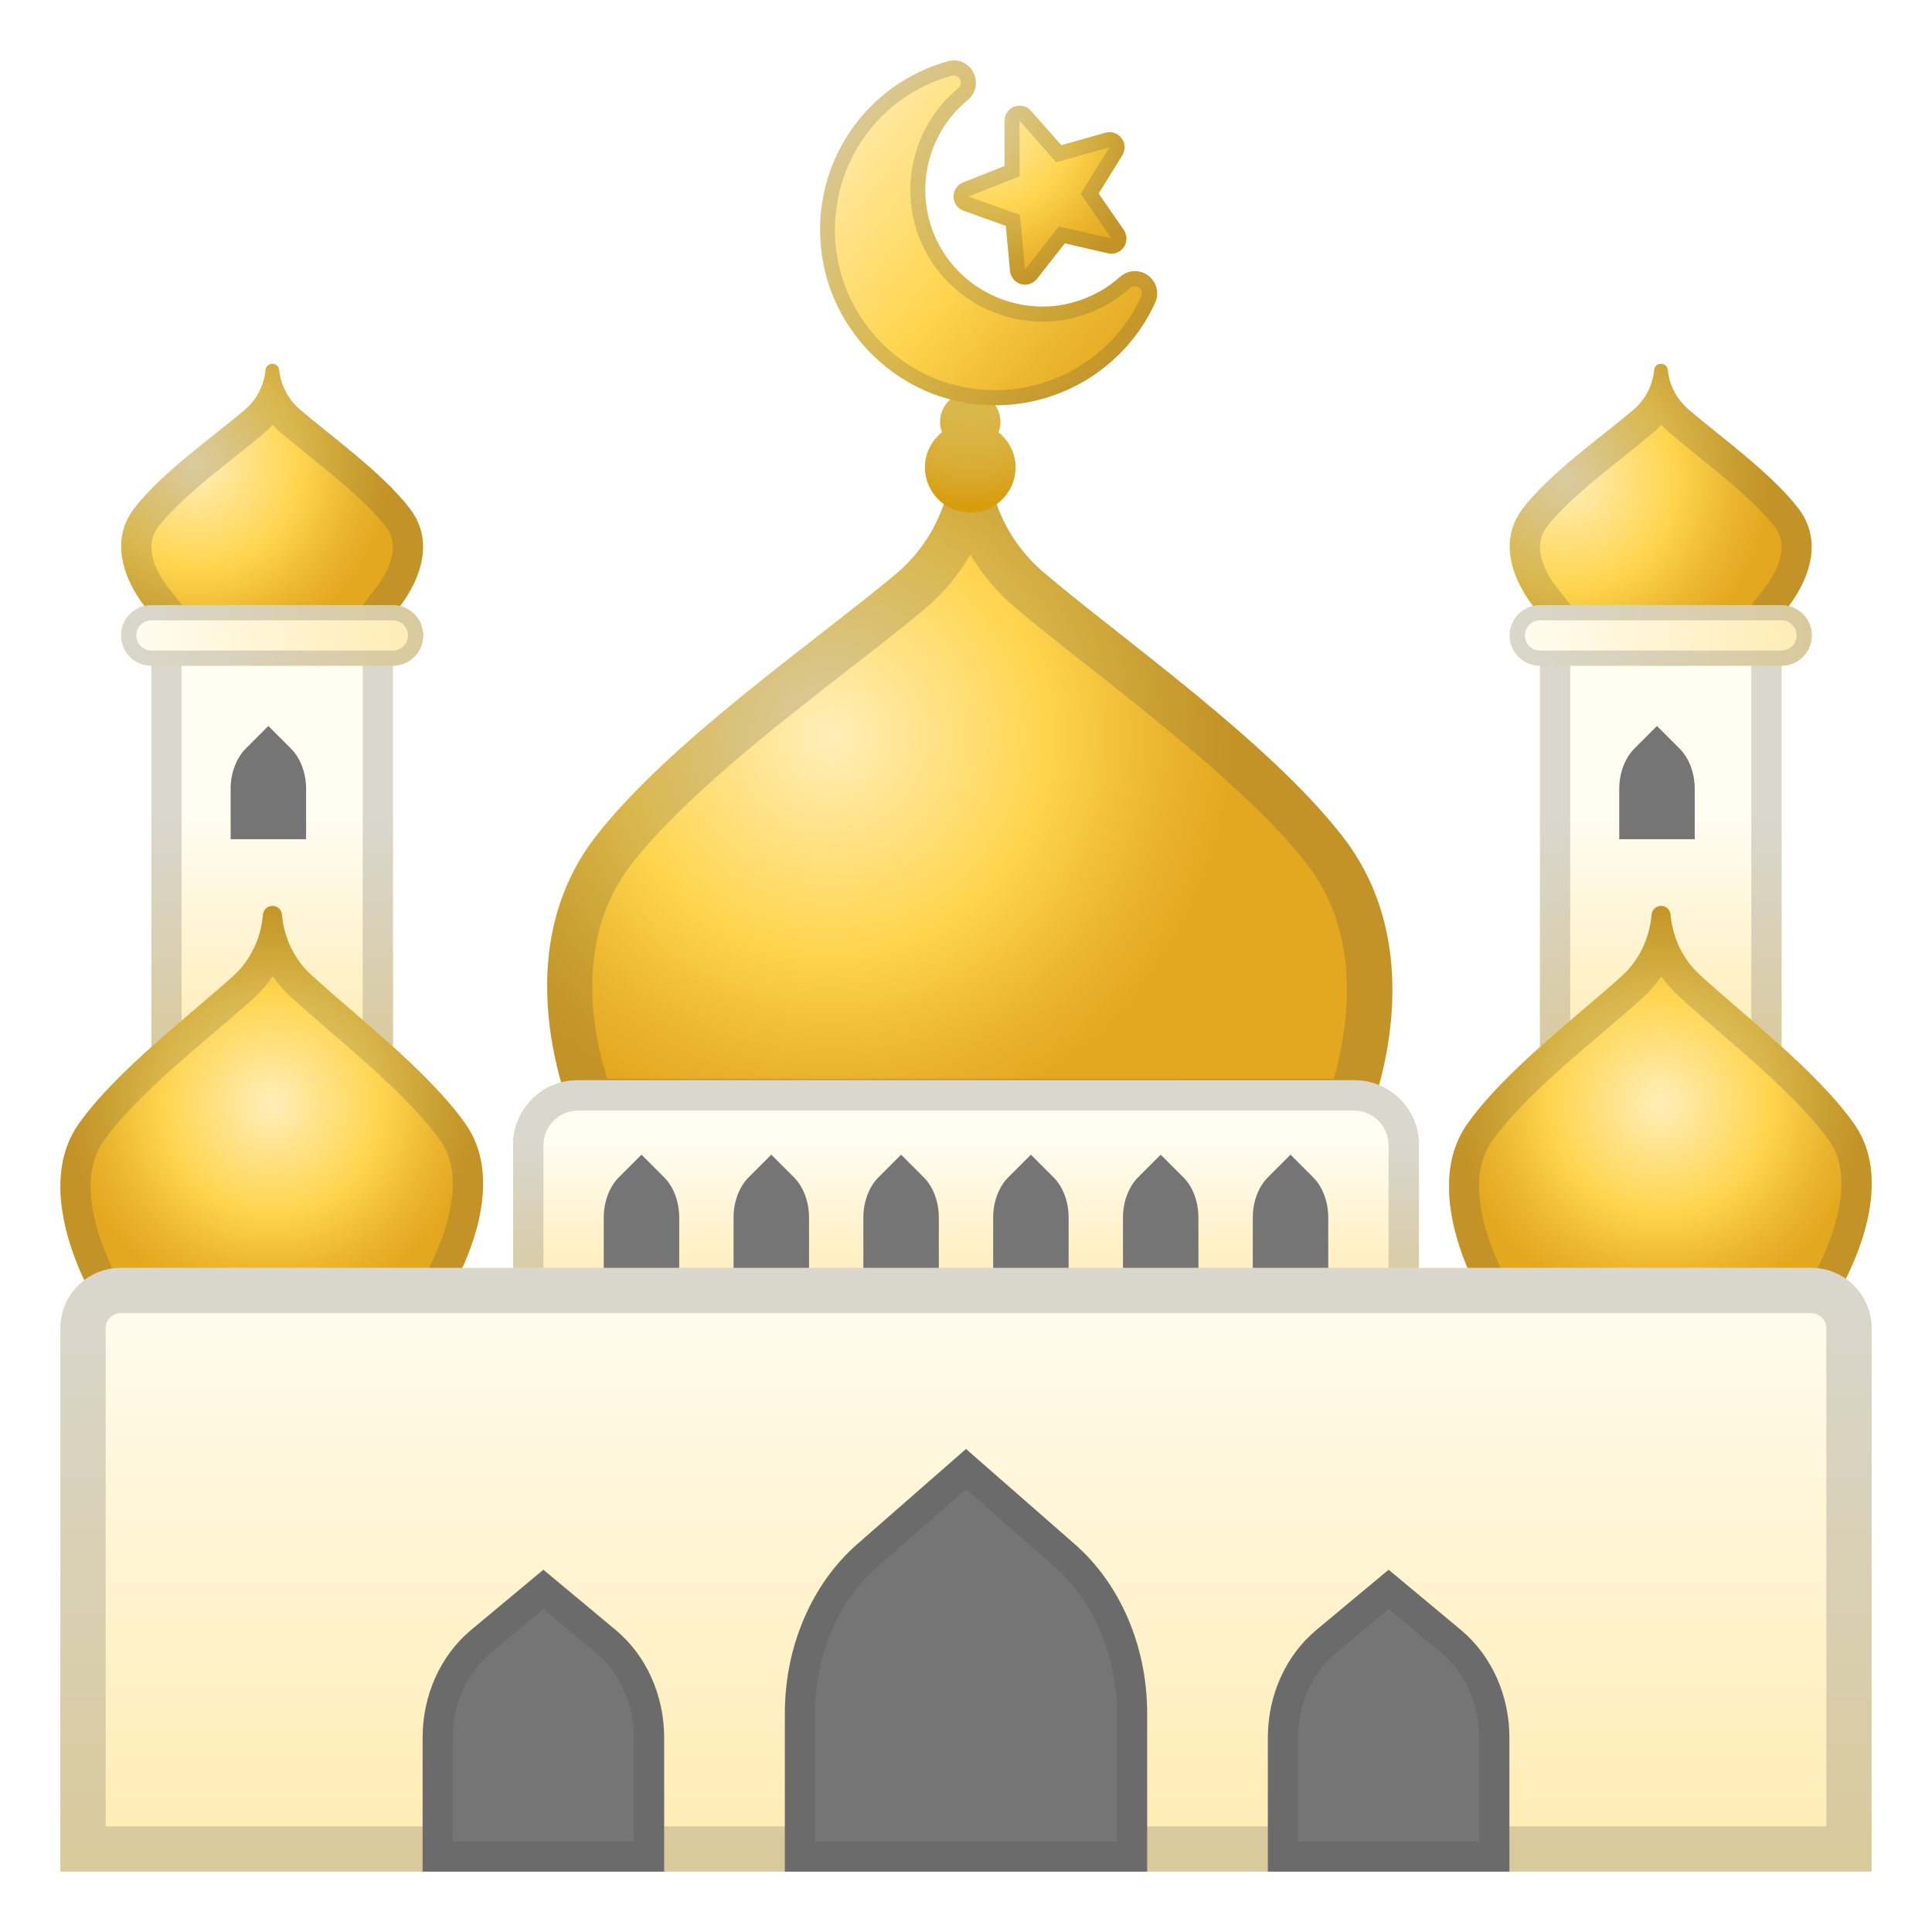
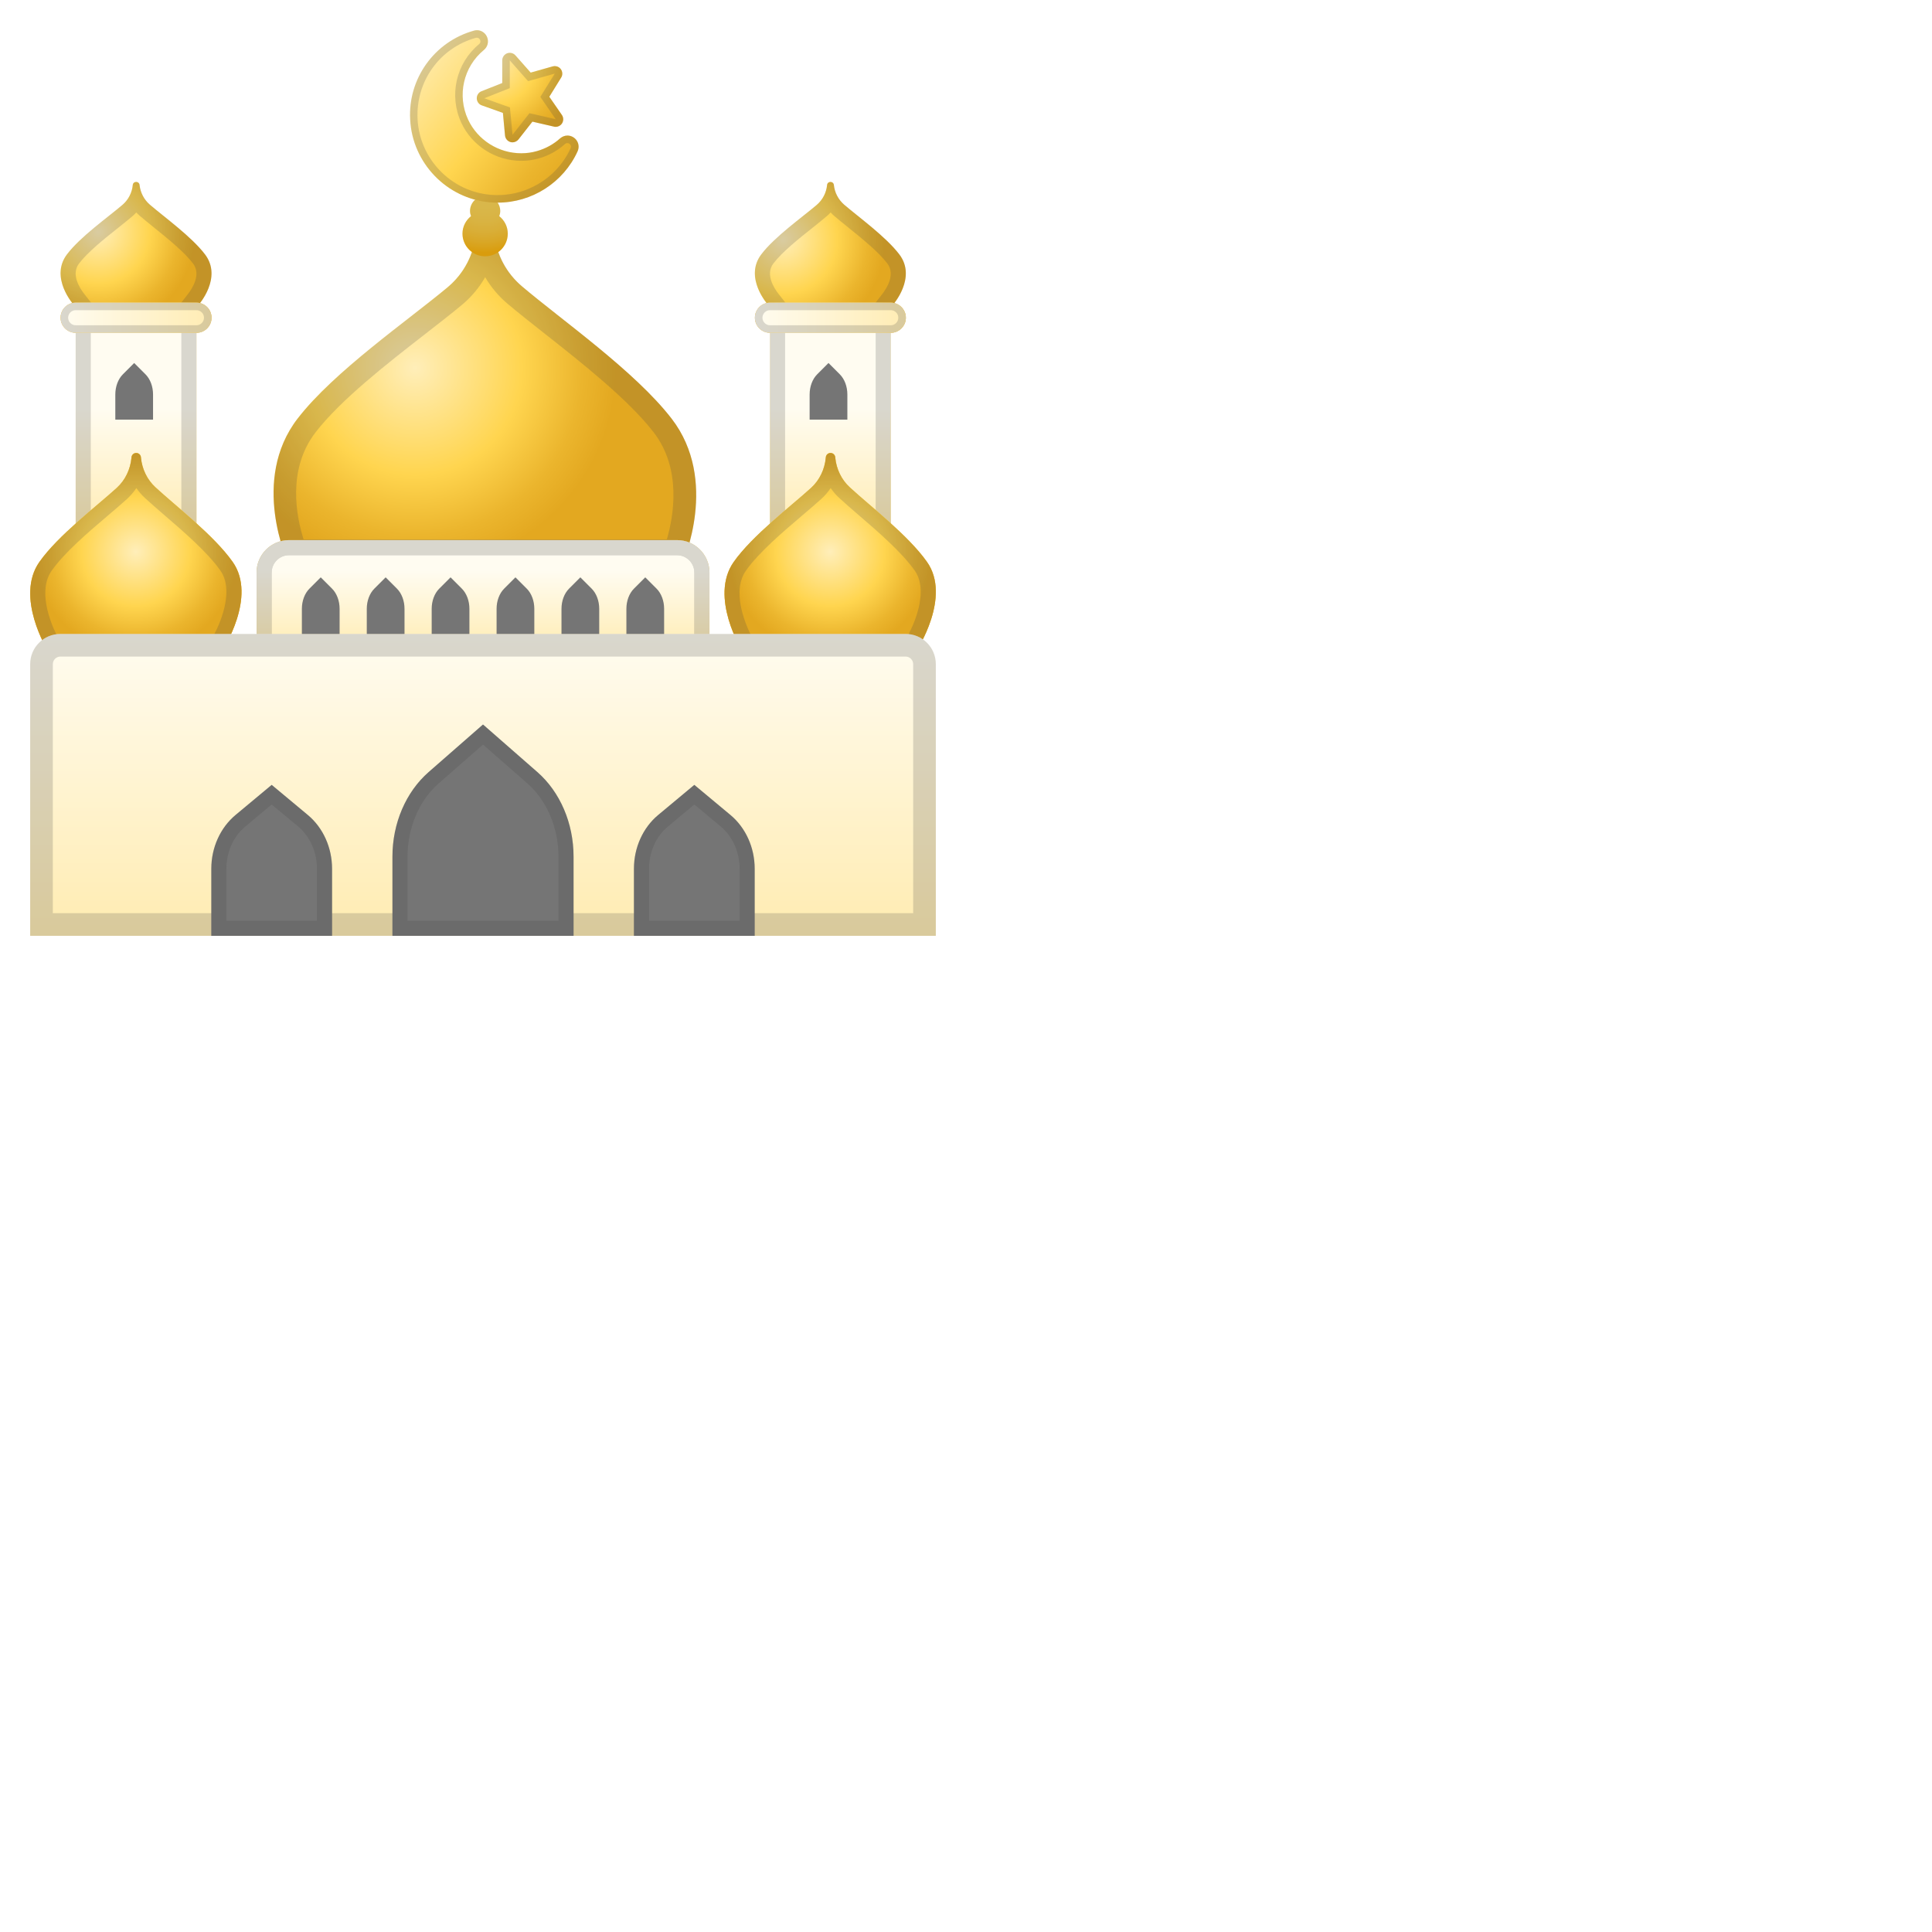
- <svg xmlns="http://www.w3.org/2000/svg" width="128" height="128" preserveAspectRatio="xMidYMid meet" viewBox="0 0 128 128" style="-ms-transform: rotate(360deg); -webkit-transform: rotate(360deg); transform: rotate(360deg);">
+ <svg xmlns="http://www.w3.org/2000/svg" width="128" height="128" preserveAspectRatio="xMidYMid meet" viewBox="0 0 128 128" style="-ms-transform: scale(0.5); -webkit-transform: scale(0.5); transform: scale(0.5)">
  <radialGradient id="IconifyId-1790f3e4c51-faec30-4730" cx="55" cy="48.75" r="26.669" gradientUnits="userSpaceOnUse">
    <stop stop-color="#FFEEB9" offset="0" />
    <stop stop-color="#FFD54F" offset=".531" />
    <stop stop-color="#EBB52D" offset=".831" />
    <stop stop-color="#E3A820" offset="1" />
  </radialGradient>
  <path d="M90.48 74.48s4.84-10.82-1.5-19.02c-4.84-6.27-14.58-13.07-19.82-17.52a10.53 10.53 0 0 1-3.68-6.89v-.03c-.15-1.42-2.29-1.41-2.43.01c-.27 2.72-1.6 5.25-3.74 7.03c-5.3 4.42-15.05 11.15-19.87 17.39c-6.33 8.2-1.29 19.02-1.29 19.02h52.33z" fill="url(#IconifyId-1790f3e4c51-faec30-4730)" />
  <radialGradient id="IconifyId-1790f3e4c51-faec30-4731" cx="64.167" cy="25" r="8.439" gradientUnits="userSpaceOnUse">
    <stop stop-color="#FFD54F" offset="0" />
    <stop stop-color="#FFD44C" offset=".304" />
    <stop stop-color="#FFD043" offset=".508" />
    <stop stop-color="#FFC934" offset=".682" />
    <stop stop-color="#FFC01F" offset=".839" />
    <stop stop-color="#FFB504" offset=".984" />
    <stop stop-color="#FFB300" offset="1" />
  </radialGradient>
  <path d="M67.28 30.96c0 1.66-1.34 3-3 3s-3-1.34-3-3c0-.94.44-1.77 1.13-2.32c-.08-.21-.13-.44-.13-.68c0-1.1.9-2 2-2s2 .9 2 2c0 .24-.05.46-.13.68c.69.55 1.13 1.38 1.13 2.32z" fill="url(#IconifyId-1790f3e4c51-faec30-4731)" />
  <path d="M64.29 36.73c.77 1.32 1.76 2.5 2.93 3.49c1.42 1.2 3.14 2.56 4.97 4c4.93 3.89 11.07 8.73 14.42 13.06c3.77 4.89 2.63 11.17 1.75 14.19H40.23c-.95-2.99-2.22-9.26 1.59-14.19c3.35-4.33 9.54-9.15 14.52-13.02c1.8-1.4 3.5-2.72 4.9-3.89a13.48 13.48 0 0 0 3.05-3.64m-.01-10.77c-1.1 0-2 .9-2 2c0 .24.05.46.13.68c-.68.55-1.13 1.38-1.13 2.32c0 1 .5 1.88 1.25 2.43c-.62 1.8-1.71 3.42-3.21 4.68c-5.3 4.42-15.05 11.15-19.87 17.39c-6.33 8.2-1.29 19.02-1.29 19.02h52.33s4.84-10.82-1.5-19.02c-4.84-6.27-14.58-13.07-19.82-17.52a10.546 10.546 0 0 1-3.13-4.55c.75-.55 1.25-1.42 1.25-2.42c0-.94-.44-1.77-1.13-2.32c.08-.21.13-.44.13-.68a2.023 2.023 0 0 0-2.01-2.01z" fill="#424242" opacity=".2" />
  <radialGradient id="IconifyId-1790f3e4c51-faec30-4732" cx="13" cy="30.75" r="12.906" gradientUnits="userSpaceOnUse">
    <stop stop-color="#FFEEB9" offset="0" />
    <stop stop-color="#FFD54F" offset=".531" />
    <stop stop-color="#EBB52D" offset=".831" />
    <stop stop-color="#E3A820" offset="1" />
  </radialGradient>
  <path d="M26.31 40.4s3.2-3.59.86-6.68c-1.79-2.36-5.38-4.93-7.32-6.6a4.005 4.005 0 0 1-1.36-2.6v-.01c-.06-.54-.85-.53-.9 0a3.97 3.97 0 0 1-1.38 2.65c-1.96 1.67-5.56 4.2-7.34 6.55c-2.33 3.09.9 6.69.9 6.69h16.54z" fill="url(#IconifyId-1790f3e4c51-faec30-4732)" />
  <radialGradient id="IconifyId-1790f3e4c51-faec30-4733" cx="64.153" cy="71.137" r="14.43" gradientTransform="matrix(0 1 -3.1312 0 286.89 6.984)" gradientUnits="userSpaceOnUse">
    <stop stop-color="#FFECB3" offset=".004" />
    <stop stop-color="#FFDD71" offset=".63" />
    <stop stop-color="#FFD54F" offset="1" />
  </radialGradient>
  <path d="M94 88.43H34V75.86a4.29 4.29 0 0 1 4.29-4.29h51.43a4.29 4.29 0 0 1 4.29 4.29v12.57z" fill="url(#IconifyId-1790f3e4c51-faec30-4733)" />
  <linearGradient id="IconifyId-1790f3e4c51-faec30-4734" x1="64" x2="64" y1="86.181" y2="75.634" gradientUnits="userSpaceOnUse">
    <stop stop-color="#FFECB3" offset=".004" />
    <stop stop-color="#FFFCF1" offset="1" />
  </linearGradient>
  <path d="M94 88.43H34V75.86a4.29 4.29 0 0 1 4.29-4.29h51.43a4.29 4.29 0 0 1 4.29 4.29v12.57z" fill="url(#IconifyId-1790f3e4c51-faec30-4734)" />
  <g fill="#424242" opacity=".2">
    <path d="M89.71 73.57c1.26 0 2.29 1.03 2.29 2.29v10.57H36V75.86c0-1.26 1.03-2.29 2.29-2.29h51.42m0-2H38.29A4.29 4.29 0 0 0 34 75.86v12.57h60V75.86a4.29 4.29 0 0 0-4.29-4.29z" />
    <path d="M89.71 73.57c1.26 0 2.29 1.03 2.29 2.29v10.57H36V75.86c0-1.26 1.03-2.29 2.29-2.29h51.42m0-2H38.29A4.29 4.29 0 0 0 34 75.86v12.57h60V75.86a4.29 4.29 0 0 0-4.29-4.29z" />
  </g>
  <radialGradient id="IconifyId-1790f3e4c51-faec30-4735" cx="17.444" cy="46.271" r="33.177" gradientTransform="matrix(0 1 -.5074 0 40.92 28.827)" gradientUnits="userSpaceOnUse">
    <stop stop-color="#FFECB3" offset="0" />
    <stop stop-color="#FFEAAB" offset=".166" />
    <stop stop-color="#FFE595" offset=".424" />
    <stop stop-color="#FFDD72" offset=".74" />
    <stop stop-color="#FFD54F" offset="1" />
  </radialGradient>
  <path fill="url(#IconifyId-1790f3e4c51-faec30-4735)" d="M10.03 44.07h16v40h-16z" />
  <linearGradient id="IconifyId-1790f3e4c51-faec30-4736" x1="18.028" x2="18.028" y1="70.438" y2="54.099" gradientUnits="userSpaceOnUse">
    <stop stop-color="#FFECB3" offset=".004" />
    <stop stop-color="#FFFCF1" offset="1" />
  </linearGradient>
  <path fill="url(#IconifyId-1790f3e4c51-faec30-4736)" d="M10.03 44.07h16v40h-16z" />
  <path d="M18.06 28.15c.15.16.31.32.49.47c.53.46 1.18.98 1.86 1.53c1.78 1.44 4 3.22 5.17 4.77c1.1 1.45-.1 3.29-.66 4.02l-1.89 2.43l3 .73h-2v39.96h-12V42.1h-2l3.05-.71l-1.93-2.46c-.57-.73-1.77-2.57-.68-4.01c1.17-1.54 3.41-3.32 5.21-4.75c.67-.53 1.3-1.04 1.83-1.49c.2-.16.38-.34.55-.53m-.01-4.05c-.21 0-.42.13-.45.4a3.97 3.97 0 0 1-1.38 2.65c-1.96 1.67-5.56 4.2-7.34 6.55c-1.99 2.63.04 5.61.7 6.45c-.88.21-1.55 1-1.55 1.94c0 1.1.9 2 2 2v39.96h16V44.1c1.1 0 2-.9 2-2c0-.94-.66-1.73-1.53-1.94c.64-.83 2.67-3.82.68-6.45c-1.79-2.36-5.38-4.93-7.32-6.6a4.005 4.005 0 0 1-1.36-2.6v-.01a.443.443 0 0 0-.45-.4z" fill="#424242" opacity=".2" />
  <radialGradient id="IconifyId-1790f3e4c51-faec30-4737" cx="18.083" cy="62.106" r="26.3" gradientUnits="userSpaceOnUse">
    <stop stop-color="#FFD54F" offset="0" />
    <stop stop-color="#FFD54F" offset=".531" />
    <stop stop-color="#FFC831" offset=".684" />
    <stop stop-color="#FFB90D" offset=".889" />
    <stop stop-color="#FFB300" offset="1" />
  </radialGradient>
  <path d="M29.47 86.17s4.64-7.08 1.36-11.72c-2.5-3.54-7.54-7.39-10.25-9.9c-1.08-1-1.75-2.39-1.9-3.89v-.02a.63.63 0 0 0-1.26.01c-.14 1.54-.83 2.97-1.93 3.98c-2.74 2.5-7.78 6.3-10.27 9.83c-3.27 4.64 1.09 11.72 1.09 11.72h23.16z" fill="url(#IconifyId-1790f3e4c51-faec30-4737)" />
  <radialGradient id="IconifyId-1790f3e4c51-faec30-4738" cx="18" cy="73.103" r="13.54" gradientUnits="userSpaceOnUse">
    <stop stop-color="#FFEEB9" offset="0" />
    <stop stop-color="#FFD54F" offset=".531" />
    <stop stop-color="#EBB52D" offset=".831" />
    <stop stop-color="#E3A820" offset="1" />
  </radialGradient>
  <path d="M29.47 86.17s4.64-7.08 1.36-11.72c-2.5-3.54-7.54-7.39-10.25-9.9c-1.08-1-1.75-2.39-1.9-3.89v-.02a.63.63 0 0 0-1.26.01c-.14 1.54-.83 2.97-1.93 3.98c-2.74 2.5-7.78 6.3-10.27 9.83c-3.27 4.64 1.09 11.72 1.09 11.72h23.16z" fill="url(#IconifyId-1790f3e4c51-faec30-4738)" />
  <path d="M18.07 64.67c.33.49.72.94 1.16 1.34c.74.68 1.63 1.45 2.58 2.27c2.53 2.18 5.69 4.9 7.39 7.32c1.74 2.46.26 6.43-.87 8.56H7.51c-.9-1.84-2.51-5.93-.65-8.56c1.7-2.41 4.89-5.12 7.44-7.29c.93-.79 1.81-1.54 2.55-2.21c.46-.43.87-.91 1.22-1.43m-.02-4.63c-.3 0-.59.2-.63.61c-.14 1.54-.83 2.97-1.93 3.98c-2.74 2.5-7.78 6.3-10.27 9.83c-3.27 4.64 1.09 11.72 1.09 11.72h23.16s4.64-7.08 1.36-11.72c-2.5-3.54-7.54-7.39-10.25-9.9c-1.08-1-1.75-2.39-1.9-3.89v-.02c-.04-.41-.33-.61-.63-.61z" fill="#424242" opacity=".2" />
  <radialGradient id="IconifyId-1790f3e4c51-faec30-4739" cx="103.75" cy="31.75" r="13.551" gradientUnits="userSpaceOnUse">
    <stop stop-color="#FFEEB9" offset="0" />
    <stop stop-color="#FFD54F" offset=".531" />
    <stop stop-color="#EBB52D" offset=".831" />
    <stop stop-color="#E3A820" offset="1" />
  </radialGradient>
  <path d="M118.31 40.4s3.2-3.59.86-6.68c-1.79-2.36-5.38-4.93-7.32-6.6a4.005 4.005 0 0 1-1.36-2.6v-.01c-.06-.54-.85-.53-.9 0a3.97 3.97 0 0 1-1.38 2.65c-1.96 1.67-5.56 4.2-7.34 6.55c-2.34 3.09.89 6.68.89 6.68h16.55z" fill="url(#IconifyId-1790f3e4c51-faec30-4739)" />
  <radialGradient id="IconifyId-1790f3e4c51-faec30-4740" cx="109.44" cy="46.271" r="33.177" gradientTransform="matrix(0 1 -.5074 0 132.92 -63.172)" gradientUnits="userSpaceOnUse">
    <stop stop-color="#FFECB3" offset="0" />
    <stop stop-color="#FFEAAB" offset=".166" />
    <stop stop-color="#FFE595" offset=".424" />
    <stop stop-color="#FFDD72" offset=".74" />
    <stop stop-color="#FFD54F" offset="1" />
  </radialGradient>
  <path fill="url(#IconifyId-1790f3e4c51-faec30-4740)" d="M102.03 44.07h16v40h-16z" />
  <linearGradient id="IconifyId-1790f3e4c51-faec30-4741" x1="110.03" x2="110.03" y1="70.438" y2="54.099" gradientUnits="userSpaceOnUse">
    <stop stop-color="#FFECB3" offset=".004" />
    <stop stop-color="#FFFCF1" offset="1" />
  </linearGradient>
  <path fill="url(#IconifyId-1790f3e4c51-faec30-4741)" d="M102.03 44.07h16v40h-16z" />
  <path d="M110.06 28.15c.15.16.31.32.49.47c.53.46 1.18.98 1.86 1.53c1.78 1.44 4 3.22 5.17 4.77c1.1 1.45-.1 3.29-.66 4.02l-1.89 2.43l3 .73h-2v39.96h-12V42.1h-2l3.05-.71l-1.93-2.46c-.57-.73-1.77-2.57-.68-4.01c1.17-1.54 3.41-3.32 5.21-4.75c.67-.53 1.3-1.04 1.83-1.49c.2-.16.38-.34.55-.53m-.01-4.05c-.21 0-.42.13-.45.4a3.97 3.97 0 0 1-1.38 2.65c-1.96 1.67-5.56 4.2-7.34 6.55c-1.99 2.63.04 5.61.7 6.45c-.88.21-1.55 1-1.55 1.94c0 1.1.9 2 2 2v39.96h16V44.1c1.1 0 2-.9 2-2c0-.94-.66-1.73-1.53-1.94c.64-.83 2.67-3.82.68-6.45c-1.79-2.36-5.38-4.93-7.32-6.6a4.005 4.005 0 0 1-1.36-2.6v-.01a.443.443 0 0 0-.45-.4z" fill="#424242" opacity=".2" />
  <radialGradient id="IconifyId-1790f3e4c51-faec30-4742" cx="110.08" cy="62.106" r="26.3" gradientUnits="userSpaceOnUse">
    <stop stop-color="#FFD54F" offset="0" />
    <stop stop-color="#FFD54F" offset=".531" />
    <stop stop-color="#FFC831" offset=".684" />
    <stop stop-color="#FFB90D" offset=".889" />
    <stop stop-color="#FFB300" offset="1" />
  </radialGradient>
  <path d="M121.47 86.17s4.64-7.08 1.36-11.72c-2.5-3.54-7.54-7.39-10.25-9.9c-1.08-1-1.75-2.39-1.9-3.89v-.02a.63.63 0 0 0-1.26.01c-.14 1.54-.83 2.97-1.93 3.98c-2.74 2.5-7.78 6.3-10.27 9.83c-3.27 4.64 1.09 11.72 1.09 11.72h23.16z" fill="url(#IconifyId-1790f3e4c51-faec30-4742)" />
  <radialGradient id="IconifyId-1790f3e4c51-faec30-4743" cx="110" cy="73.103" r="13.54" gradientUnits="userSpaceOnUse">
    <stop stop-color="#FFEEB9" offset="0" />
    <stop stop-color="#FFD54F" offset=".531" />
    <stop stop-color="#EBB52D" offset=".831" />
    <stop stop-color="#E3A820" offset="1" />
  </radialGradient>
  <path d="M121.47 86.17s4.64-7.08 1.36-11.72c-2.5-3.54-7.54-7.39-10.25-9.9c-1.08-1-1.75-2.39-1.9-3.89v-.02a.63.63 0 0 0-1.26.01c-.14 1.54-.83 2.97-1.93 3.98c-2.74 2.5-7.78 6.3-10.27 9.83c-3.27 4.64 1.09 11.72 1.09 11.72h23.16z" fill="url(#IconifyId-1790f3e4c51-faec30-4743)" />
  <path d="M110.07 64.67c.33.49.72.94 1.16 1.34c.74.68 1.63 1.45 2.58 2.27c2.53 2.18 5.69 4.9 7.39 7.32c1.74 2.46.26 6.43-.87 8.56H99.5c-.9-1.84-2.51-5.93-.65-8.56c1.7-2.41 4.89-5.12 7.44-7.29c.93-.79 1.81-1.54 2.55-2.21c.47-.43.88-.91 1.23-1.43m-.02-4.63c-.3 0-.59.2-.63.61c-.14 1.54-.83 2.97-1.93 3.98c-2.74 2.5-7.78 6.3-10.27 9.83c-3.27 4.64 1.09 11.72 1.09 11.72h23.16s4.64-7.08 1.36-11.72c-2.5-3.54-7.54-7.39-10.25-9.9c-1.08-1-1.75-2.39-1.9-3.89v-.02c-.04-.41-.33-.61-.63-.61z" fill="#424242" opacity=".2" />
  <linearGradient id="IconifyId-1790f3e4c51-faec30-4744" x1="64" x2="64" y1="84" y2="123.05" gradientUnits="userSpaceOnUse">
    <stop stop-color="#FFFCF1" offset="0" />
    <stop stop-color="#FFECB3" offset=".996" />
  </linearGradient>
  <path d="M124 124H4V88c0-2.21 1.79-4 4-4h112c2.21 0 4 1.79 4 4v36z" fill="url(#IconifyId-1790f3e4c51-faec30-4744)" />
  <path d="M120 87c.55 0 1 .45 1 1v33H7V88c0-.55.45-1 1-1h112m0-3H8c-2.21 0-4 1.79-4 4v36h120V88c0-2.21-1.79-4-4-4z" fill="#424242" opacity=".2" />
  <radialGradient id="IconifyId-1790f3e4c51-faec30-4745" cx="18.028" cy="42.104" r="11.754" gradientUnits="userSpaceOnUse">
    <stop stop-color="#FFD54F" offset="0" />
    <stop stop-color="#FFD54F" offset=".531" />
    <stop stop-color="#FFC831" offset=".684" />
    <stop stop-color="#FFB90D" offset=".889" />
    <stop stop-color="#FFB300" offset="1" />
  </radialGradient>
  <path d="M26.03 44.1h-16c-1.1 0-2-.9-2-2s.9-2 2-2h16c1.1 0 2 .9 2 2s-.9 2-2 2z" fill="url(#IconifyId-1790f3e4c51-faec30-4745)" />
  <radialGradient id="IconifyId-1790f3e4c51-faec30-4746" cx="110.03" cy="42.104" r="11.754" gradientUnits="userSpaceOnUse">
    <stop stop-color="#FFD54F" offset="0" />
    <stop stop-color="#FFD54F" offset=".531" />
    <stop stop-color="#FFC831" offset=".684" />
    <stop stop-color="#FFB90D" offset=".889" />
    <stop stop-color="#FFB300" offset="1" />
  </radialGradient>
  <path d="M118.03 44.1h-16c-1.1 0-2-.9-2-2s.9-2 2-2h16c1.1 0 2 .9 2 2s-.9 2-2 2z" fill="url(#IconifyId-1790f3e4c51-faec30-4746)" />
  <path d="M71.2 102.3L64 96l-7.2 6.3c-3.02 2.64-4.8 6.79-4.8 11.2V124h24v-10.5c0-4.41-1.78-8.56-4.8-11.2z" fill="#757575" />
  <path d="M40.8 108l-4.8-4l-4.8 4c-2.01 1.68-3.2 4.31-3.2 7.11V124h16v-8.89c0-2.8-1.19-5.43-3.2-7.11z" fill="#757575" />
  <path d="M96.8 108l-4.8-4l-4.8 4c-2.01 1.68-3.2 4.31-3.2 7.11V124h16v-8.89c0-2.8-1.19-5.43-3.2-7.11z" fill="#757575" />
  <radialGradient id="IconifyId-1790f3e4c51-faec30-4747" cx="65" cy="7.833" r="11.682" gradientUnits="userSpaceOnUse">
    <stop stop-color="#FFEEB9" offset="0" />
    <stop stop-color="#FFE490" offset=".21" />
    <stop stop-color="#FFD54F" offset=".531" />
    <stop stop-color="#EBB52D" offset=".831" />
    <stop stop-color="#E3A820" offset="1" />
  </radialGradient>
  <path d="M63.18 13.04c.01.42.27.78.66.92l2.8 1l.28 2.99c.04.41.32.75.71.87c.09.03.19.04.28.04c.3 0 .59-.14.79-.38l1.85-2.36l2.86.66c.07.02.15.03.22.03c.33 0 .64-.16.83-.44c.23-.34.23-.79 0-1.13l-1.67-2.42l1.54-2.49c.11-.16.18-.36.18-.57c0-.55-.44-1-.99-1h-.09c-.07.01-.15.02-.21.04l-2.9.82l-2.02-2.28a.996.996 0 0 0-.75-.34c-.12 0-.24.02-.35.06c-.39.15-.65.53-.65.94v3l-2.75 1.09c-.38.15-.63.53-.62.95z" fill="url(#IconifyId-1790f3e4c51-faec30-4747)" />
  <linearGradient id="IconifyId-1790f3e4c51-faec30-4748" x1="53.245" x2="74.578" y1="7.686" y2="25.019" gradientUnits="userSpaceOnUse">
    <stop stop-color="#FFEEB9" offset="0" />
    <stop stop-color="#FFD54F" offset=".531" />
    <stop stop-color="#EBB52D" offset=".831" />
    <stop stop-color="#E3A820" offset="1" />
  </linearGradient>
  <path d="M76.43 18.64c-.27-.42-.75-.68-1.24-.68c-.36 0-.7.14-.98.38c-.87.78-1.89 1.34-3.03 1.67c-.68.2-1.38.3-2.1.3c-3.02 0-5.78-1.75-7.05-4.45c-1.49-3.2-.64-7 2.09-9.24c.48-.4.66-1.04.45-1.63c-.2-.59-.76-.99-1.37-.99c-.13 0-.27.02-.4.06a11.56 11.56 0 0 0-8.45 11.78c.29 5.76 4.84 10.48 10.58 10.97c.34.03.69.04 1.03.04c4.54 0 8.69-2.67 10.57-6.79c.21-.46.18-1-.1-1.42z" fill="url(#IconifyId-1790f3e4c51-faec30-4748)" />
  <linearGradient id="IconifyId-1790f3e4c51-faec30-4749" x1="8.028" x2="28.028" y1="42.104" y2="42.104" gradientUnits="userSpaceOnUse">
    <stop stop-color="#FFFCF1" offset="0" />
    <stop stop-color="#FFECB3" offset=".996" />
  </linearGradient>
  <path d="M26.03 44.1h-16c-1.1 0-2-.9-2-2s.9-2 2-2h16c1.1 0 2 .9 2 2s-.9 2-2 2z" fill="url(#IconifyId-1790f3e4c51-faec30-4749)" />
  <path d="M26.03 41.1c.55 0 1 .45 1 1s-.45 1-1 1h-16c-.55 0-1-.45-1-1s.45-1 1-1h16m0-1h-16c-1.1 0-2 .9-2 2s.9 2 2 2h16c1.1 0 2-.9 2-2s-.9-2-2-2z" fill="#424242" opacity=".2" />
  <linearGradient id="IconifyId-1790f3e4c51-faec30-4750" x1="100.03" x2="120.03" y1="42.104" y2="42.104" gradientUnits="userSpaceOnUse">
    <stop stop-color="#FFFCF1" offset="0" />
    <stop stop-color="#FFECB3" offset=".996" />
  </linearGradient>
  <path d="M118.03 44.1h-16c-1.1 0-2-.9-2-2s.9-2 2-2h16c1.1 0 2 .9 2 2s-.9 2-2 2z" fill="url(#IconifyId-1790f3e4c51-faec30-4750)" />
  <path d="M118.03 41.1c.55 0 1 .45 1 1s-.45 1-1 1h-16c-.55 0-1-.45-1-1s.45-1 1-1h16m0-1h-16c-1.1 0-2 .9-2 2s.9 2 2 2h16c1.1 0 2-.9 2-2s-.9-2-2-2z" fill="#424242" opacity=".2" />
  <path d="M64 98.66l5.88 5.15c2.58 2.26 4.12 5.88 4.12 9.69v8.5H54v-8.5c0-3.81 1.54-7.44 4.12-9.69L64 98.66M64 96l-7.2 6.3c-3.02 2.64-4.8 6.79-4.8 11.2V124h24v-10.5c0-4.41-1.78-8.56-4.8-11.2L64 96z" fill="#424242" opacity=".2" />
  <path d="M36 106.6l3.52 2.93c1.55 1.29 2.48 3.38 2.48 5.57v6.9H30v-6.89c0-2.2.93-4.28 2.48-5.57L36 106.6m0-2.6l-4.8 4c-2.01 1.68-3.2 4.31-3.2 7.11V124h16v-8.89c0-2.8-1.19-5.43-3.2-7.11l-4.8-4z" fill="#424242" opacity=".2" />
  <path d="M92 106.6l3.52 2.93c1.55 1.29 2.48 3.38 2.48 5.57v6.9H86v-6.89c0-2.2.93-4.28 2.48-5.57L92 106.6m0-2.6l-4.8 4c-2.01 1.68-3.2 4.31-3.2 7.11V124h16v-8.89c0-2.8-1.19-5.43-3.2-7.11l-4.8-4z" fill="#424242" opacity=".2" />
  <g fill="#424242" opacity=".2">
    <path d="M67.55 8l2.01 2.28l.42.47l.61-.17l2.93-.83l-.02.02l-.02.03l-1.54 2.49l-.34.55l.37.54l1.67 2.42l-2.86-.66l-.63-.14l-.39.5l-1.85 2.36l-.28-2.99l-.06-.64l-.6-.21l-2.8-1l2.75-1.09l.63-.25V8m0-1c-.12 0-.24.02-.35.06c-.39.15-.65.53-.65.94v3l-2.75 1.09c-.39.15-.64.53-.63.95s.27.78.66.92l2.8 1l.28 2.99c.04.41.32.75.71.87c.09.03.19.04.28.04c.3 0 .59-.14.79-.38l1.85-2.36l2.86.66c.07.02.15.03.22.03c.33 0 .64-.16.83-.44c.23-.34.23-.79 0-1.13l-1.67-2.42l1.54-2.49c.11-.16.18-.36.18-.57c0-.55-.44-1-.99-1h-.09c-.07.01-.15.02-.21.04l-2.9.82l-2.01-2.28a.996.996 0 0 0-.75-.34z" />
    <path d="M63.2 5c.19 0 .36.13.43.32s.02.39-.14.52a8.753 8.753 0 0 0-2.36 10.44c1.43 3.06 4.55 5.03 7.95 5.03a8.3 8.3 0 0 0 2.38-.34a8.663 8.663 0 0 0 3.41-1.89c.09-.08.2-.12.31-.12c.16 0 .31.09.4.22c.09.14.1.31.03.46a10.667 10.667 0 0 1-10.62 6.17c-5.24-.45-9.4-4.76-9.66-10.03c-.25-4.99 2.92-9.42 7.72-10.77c.06 0 .11-.01.15-.01m0-1c-.13 0-.27.02-.4.06a11.56 11.56 0 0 0-8.45 11.78c.29 5.76 4.84 10.48 10.58 10.97c.34.03.69.04 1.03.04c4.54 0 8.69-2.67 10.57-6.79c.21-.47.18-1-.1-1.42c-.27-.42-.75-.68-1.24-.68c-.36 0-.7.14-.98.38c-.87.78-1.89 1.34-3.03 1.67c-.68.2-1.38.3-2.1.3c-3.02 0-5.78-1.75-7.05-4.45c-1.49-3.2-.64-7 2.09-9.24c.48-.4.66-1.04.45-1.63c-.2-.59-.76-.99-1.37-.99z" />
  </g>
  <path d="M19.28 49.6l-1.5-1.5l-1.5 1.5c-.63.63-1 1.62-1 2.67v3.33h5v-3.33c0-1.05-.37-2.04-1-2.67z" fill="#757575" />
  <path d="M111.28 49.6l-1.5-1.5l-1.5 1.5c-.63.63-1 1.62-1 2.67v3.33h5v-3.33c0-1.05-.37-2.04-1-2.67z" fill="#757575" />
  <path d="M44 78l-1.5-1.5L41 78c-.63.63-1 1.62-1 2.67V84h5v-3.33c0-1.05-.37-2.04-1-2.67z" fill="#757575" />
  <path d="M52.6 78l-1.5-1.5l-1.5 1.5c-.63.63-1 1.62-1 2.67V84h5v-3.33c0-1.05-.37-2.04-1-2.67z" fill="#757575" />
  <path d="M61.2 78l-1.5-1.5l-1.5 1.5c-.63.63-1 1.62-1 2.67V84h5v-3.33c0-1.05-.37-2.04-1-2.67z" fill="#757575" />
  <path d="M69.8 78l-1.5-1.5l-1.5 1.5c-.63.63-1 1.62-1 2.67V84h5v-3.33c0-1.05-.37-2.04-1-2.67z" fill="#757575" />
  <path d="M78.4 78l-1.5-1.5l-1.5 1.5c-.63.63-1 1.62-1 2.67V84h5v-3.33c0-1.05-.37-2.04-1-2.67z" fill="#757575" />
  <path d="M87 78l-1.5-1.5L84 78c-.63.63-1 1.62-1 2.67V84h5v-3.33c0-1.05-.37-2.04-1-2.67z" fill="#757575" />
  <rect x="0" y="0" width="128" height="128" fill="rgba(0, 0, 0, 0)" />
</svg>
